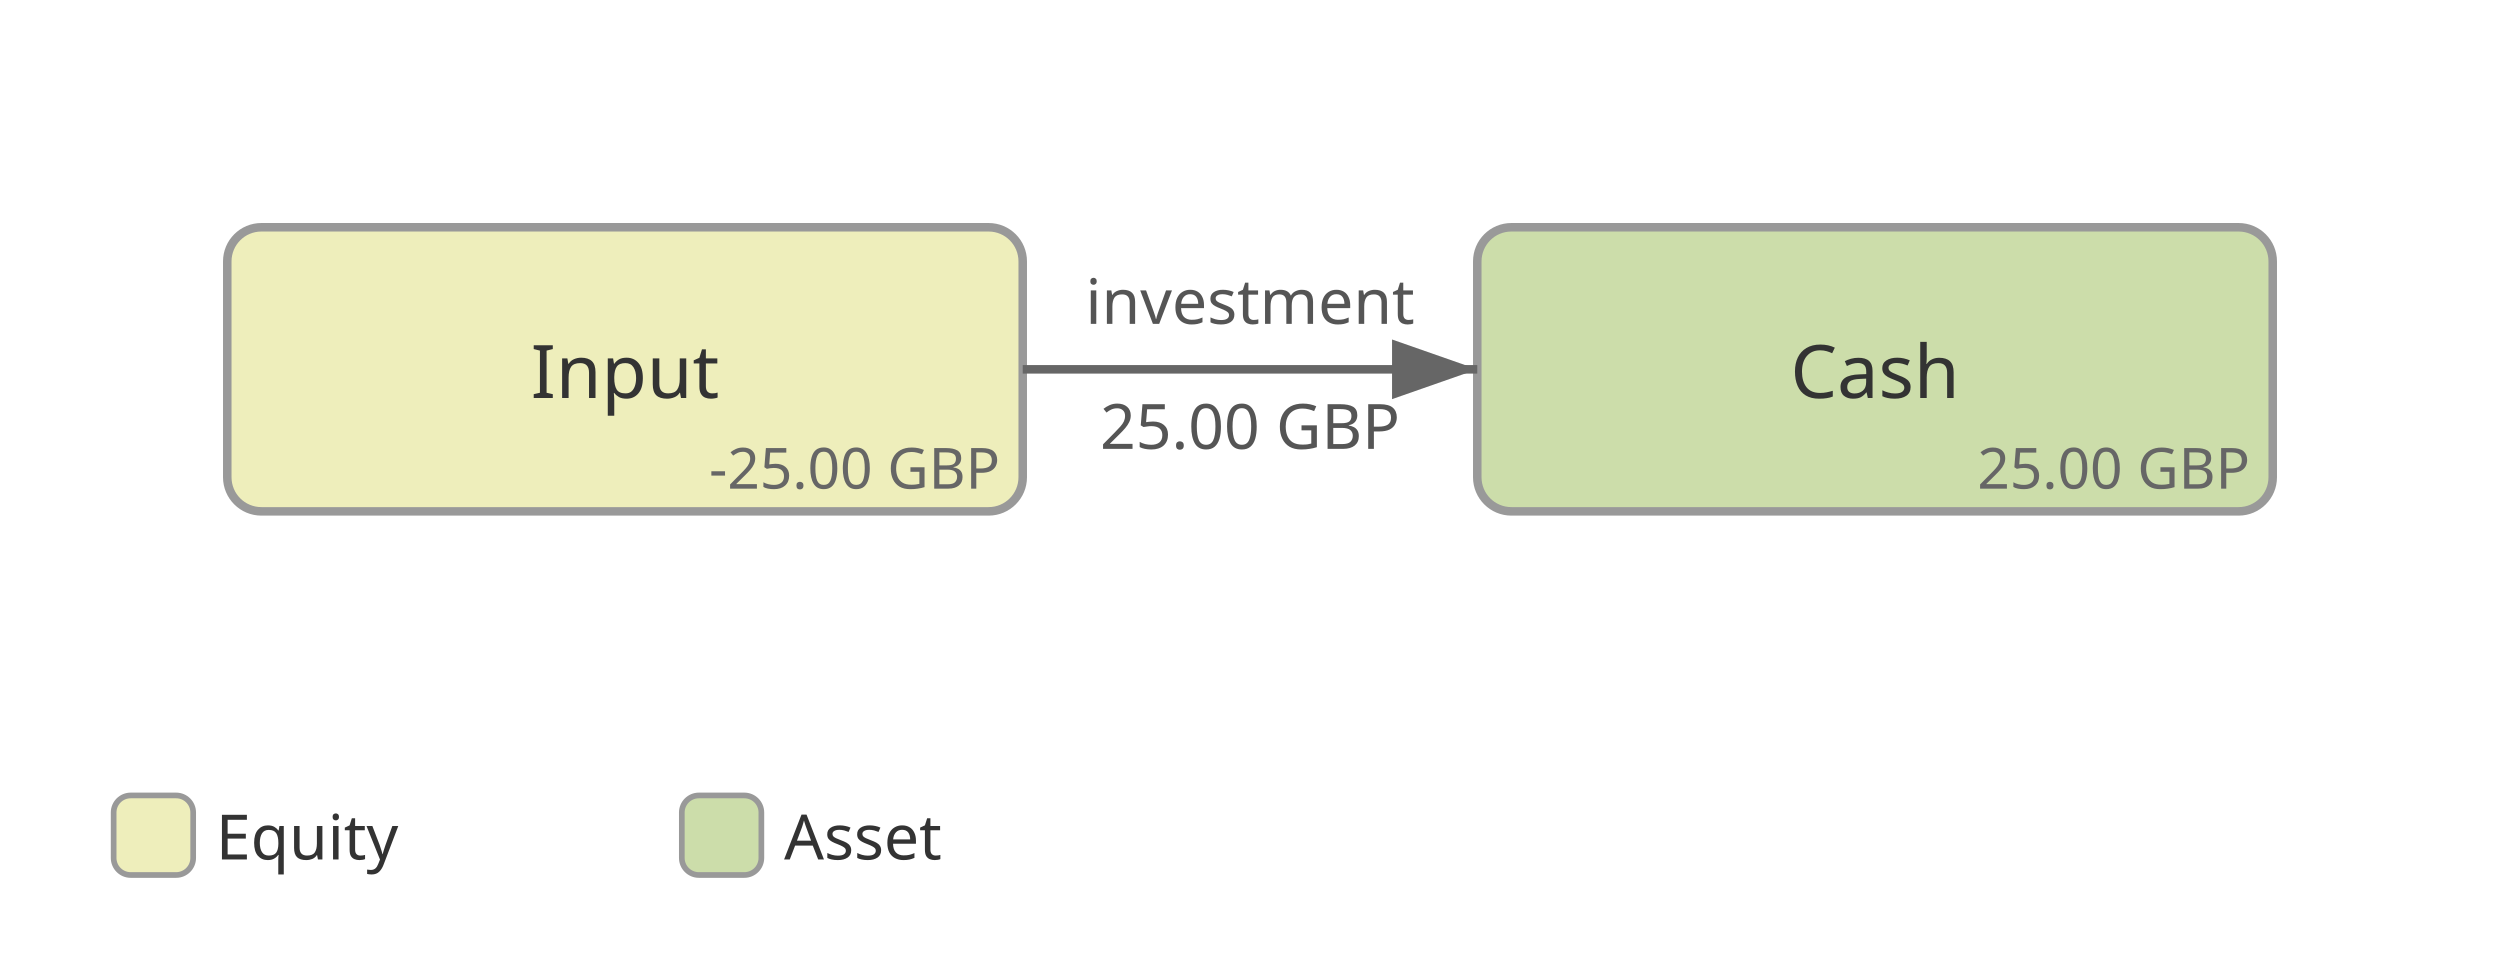
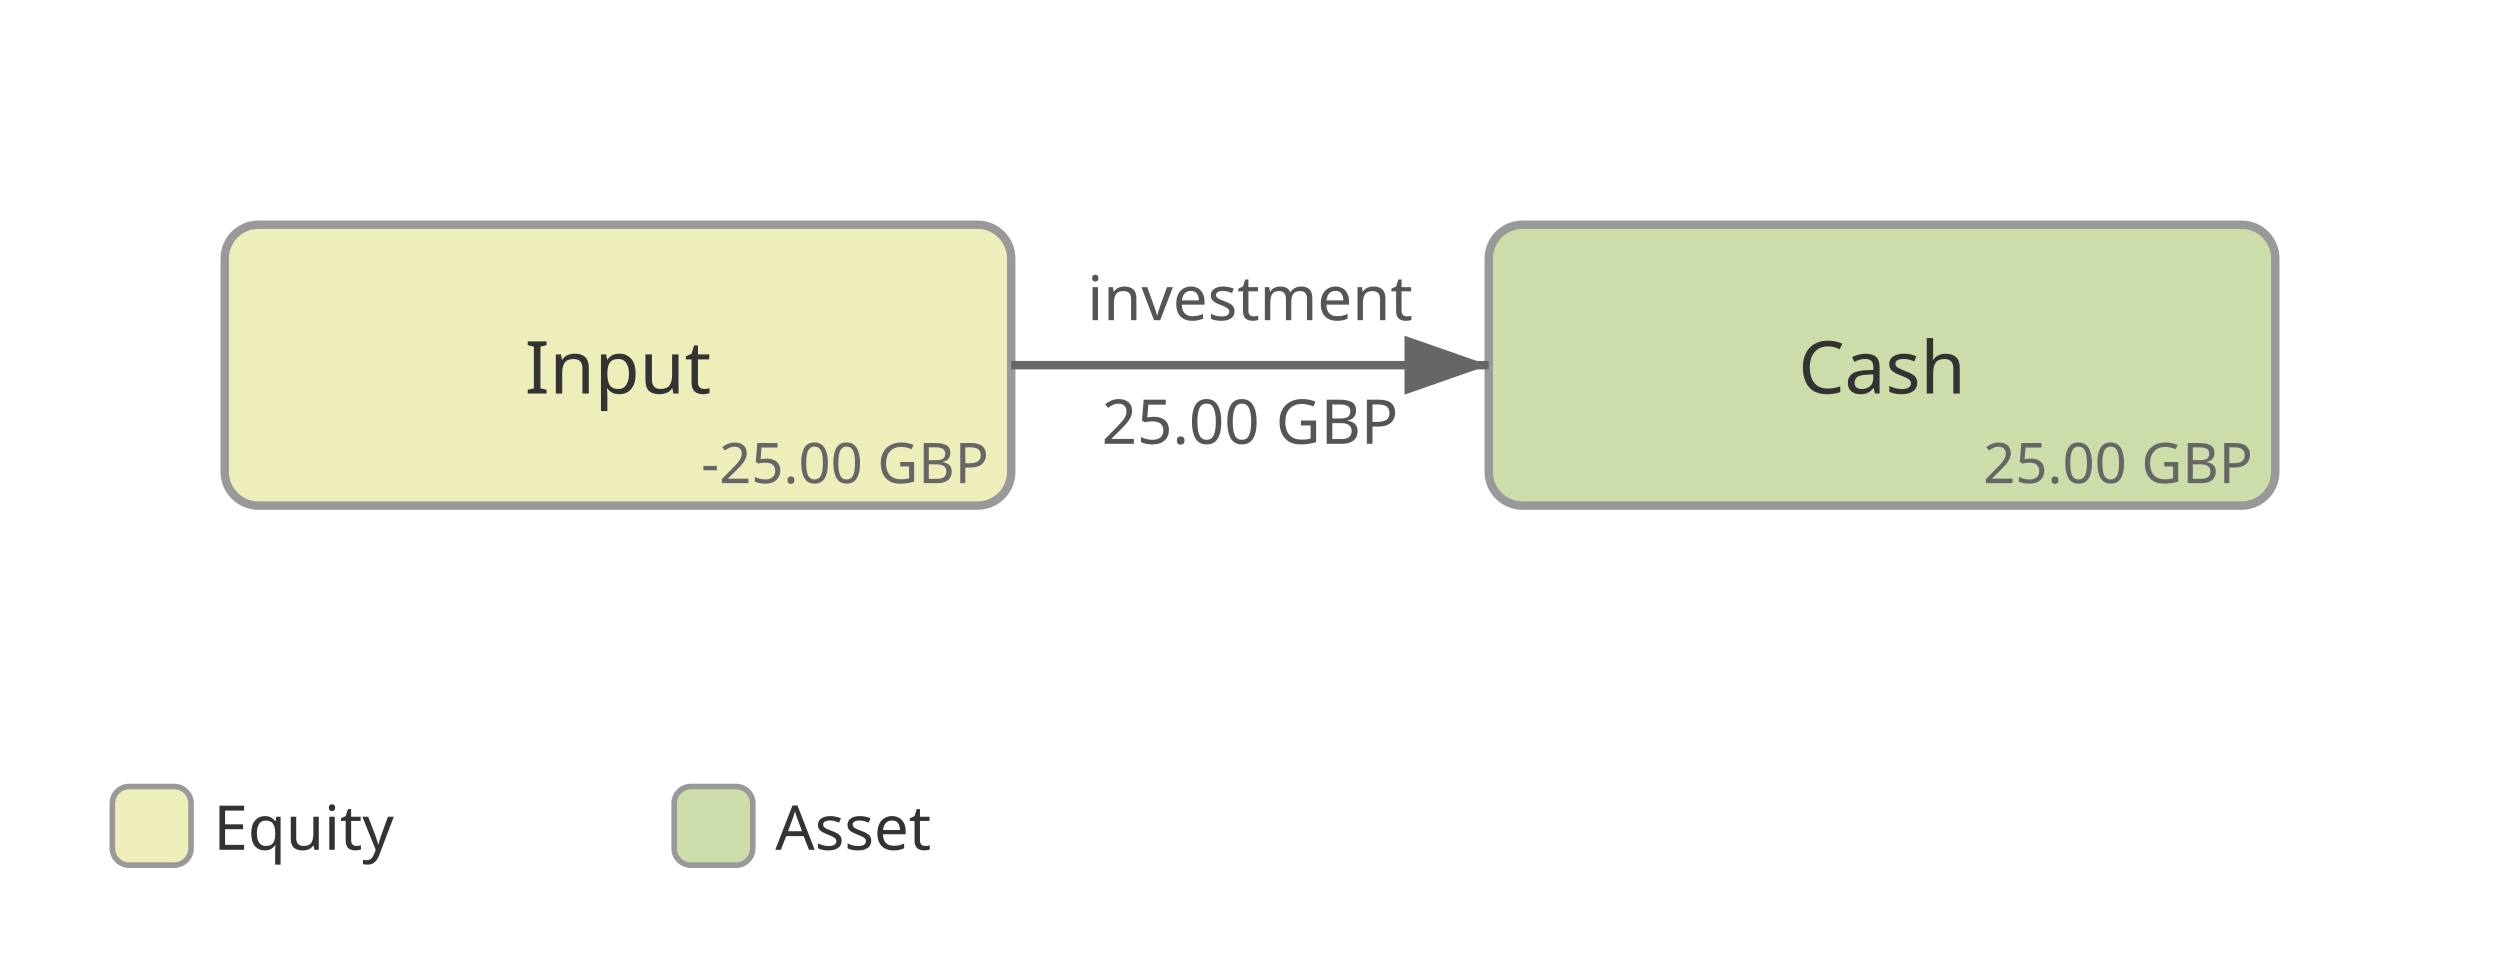
- <svg xmlns="http://www.w3.org/2000/svg" viewBox="0 0 440 170" width="440" height="170">
+ <svg xmlns="http://www.w3.org/2000/svg" viewBox="0 0 445 170" width="445" height="170">
  <defs>
    <marker id="arrowhead" markerWidth="10" markerHeight="7" refX="10" refY="3.5" orient="auto">
      <polygon points="0 0, 10 3.5, 0 7" fill="#666" />
    </marker>
  </defs>
  <style>
  .node rect { stroke: #999; stroke-width: 1.5; rx: 6; ry: 6; }
  .node text { font-family: sans-serif; font-size: 13px; fill: #333; text-anchor: middle; dominant-baseline: central; }
  .node .balance { font-size: 10px; fill: #666; text-anchor: end; dominant-baseline: auto; }
  .edge path { fill: none; stroke: #666; stroke-width: 1.5; marker-end: url(#arrowhead); }
  .edge text { font-family: sans-serif; font-size: 11px; fill: #555; text-anchor: middle; }
  .legend text { font-family: sans-serif; font-size: 11px; fill: #333; dominant-baseline: central; }
  .legend rect { stroke: #999; stroke-width: 1; rx: 3; ry: 3; }
</style>
  <g class="node" transform="translate(40,40)">
    <rect width="140" height="50" fill="#EEB" />
    <text x="70" y="25">Input</text>
    <text class="balance" x="140" y="50" dx="-4" dy="-4">-25.00 GBP</text>
  </g>
-   <g class="node" transform="translate(260,40)">
+   <g class="node" transform="translate(265,40)">
    <rect width="140" height="50" fill="#CDA" />
    <text x="70" y="25">Cash</text>
    <text class="balance" x="140" y="50" dx="-4" dy="-4">25.00 GBP</text>
  </g>
  <g class="edge">
-     <path d="M180.0,65.0 C220.0,65.0 220.0,65.0 260.0,65.0" />
-     <text x="220" y="57">investment</text>
-     <text x="220" y="79">25.00 GBP</text>
+     <path d="M180.0,65.0 C222.5,65.0 222.5,65.0 265.0,65.0" />
+     <text x="222.5" y="57">investment</text>
+     <text x="222.5" y="79">25.00 GBP</text>
  </g>
  <g class="legend" transform="translate(20,170)" dy="-30">
    <rect x="0" y="-30" width="14" height="14" fill="#EEB" />
    <text x="18" y="-23">Equity</text>
    <rect x="100" y="-30" width="14" height="14" fill="#CDA" />
    <text x="118" y="-23">Asset</text>
  </g>
</svg>
